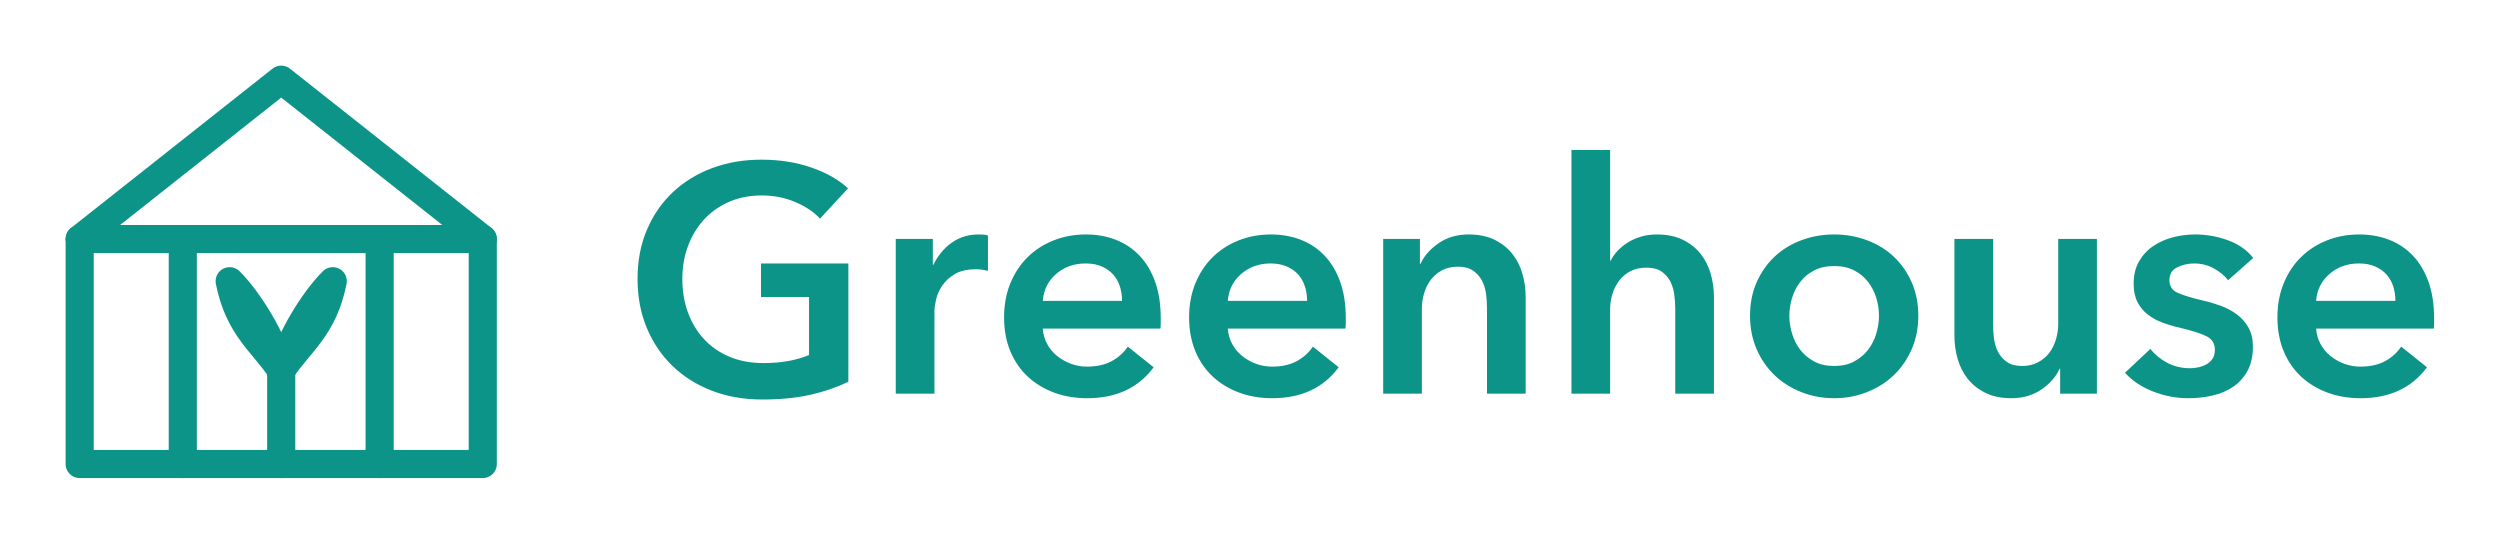
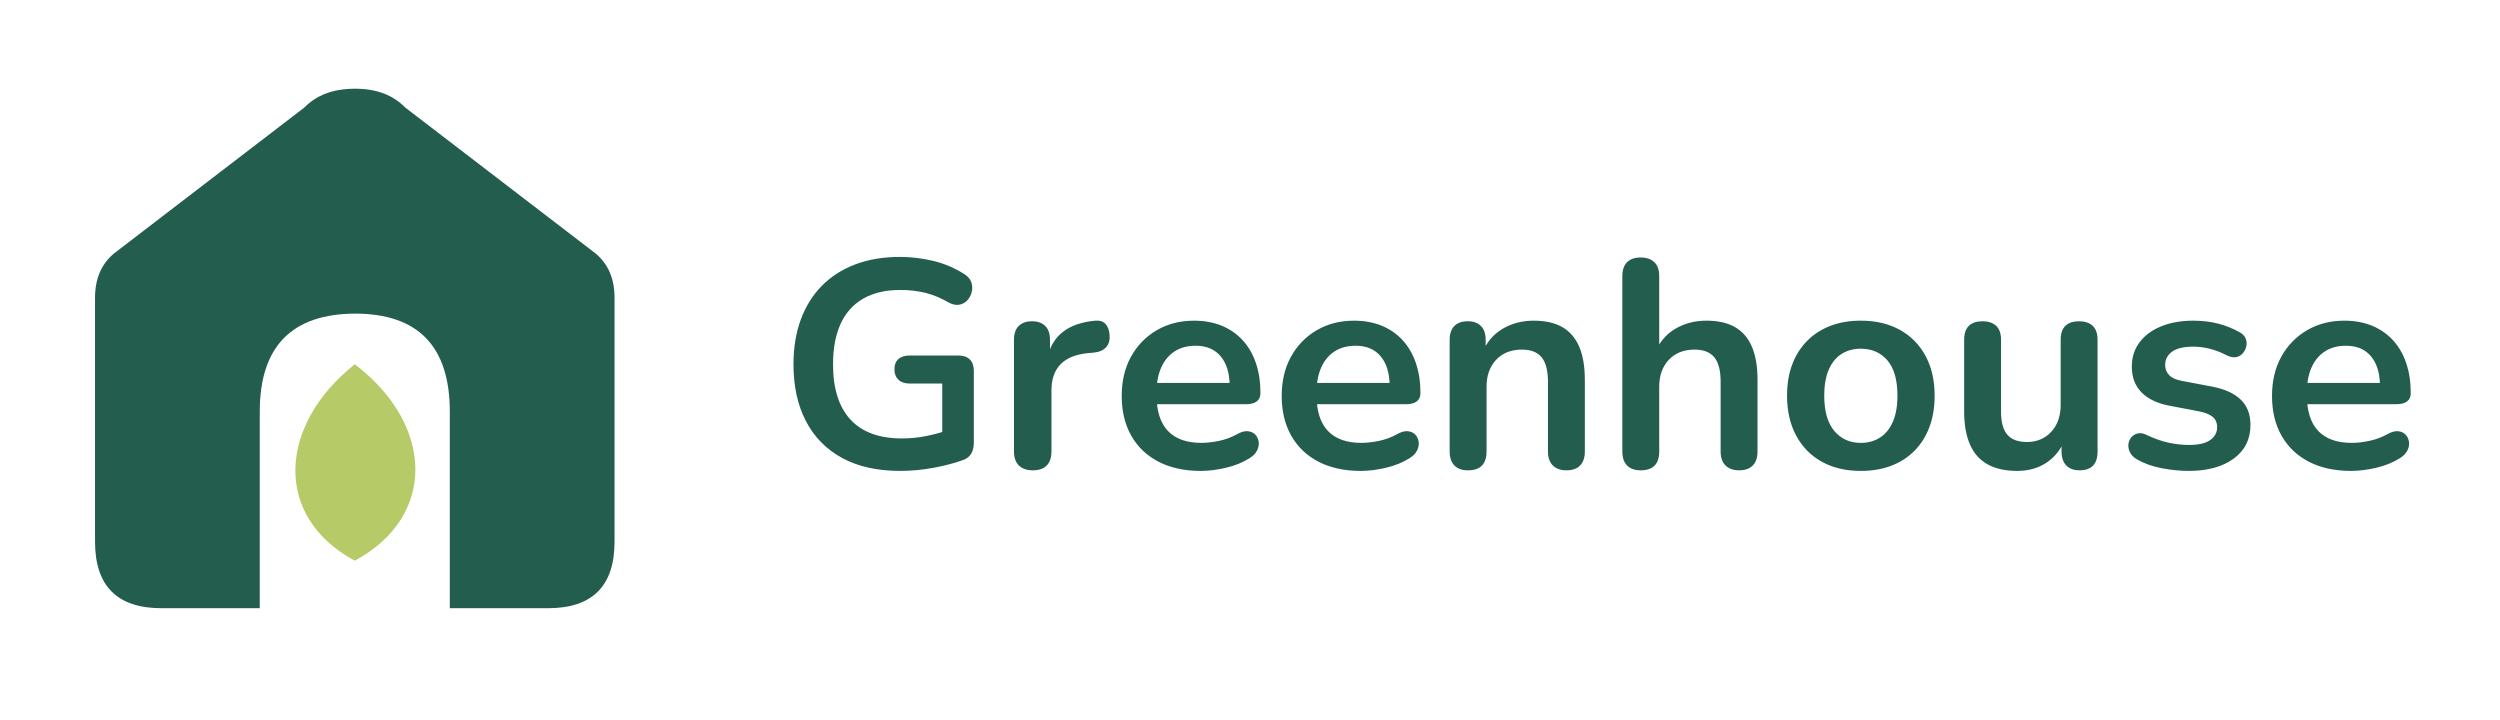
- <svg xmlns="http://www.w3.org/2000/svg" viewBox="5.0 5.0 533.4 116.0" role="img" aria-label="Greenhouse" color="#0D9488">
-   <g fill="none" stroke="currentColor" stroke-width="6" stroke-linecap="round" stroke-linejoin="round">
-     <path d="M22 104 L22 56 L65 22 L108 56 L108 104 Z" />
-     <path d="M22 56 L108 56" />
-     <path d="M44 56 L44 104" />
-     <path d="M86 56 L86 104" />
-     <path d="M65 104 L65 84" />
-     <path d="M65 84 C69 78 74 75 76 65 C72 69 67 77 65 84 Z" />
-     <path d="M65 84 C61 78 56 75 54 65 C58 69 63 77 65 84 Z" />
+ <svg xmlns="http://www.w3.org/2000/svg" viewBox="0 0 347.25 100" role="img" aria-label="Greenhouse">
+   <g transform="translate(0 0) scale(.44)">
+     <path d="M112.4 28C105 28 100 30 96 34L36 80Q30 85 30 94V171Q30 192 51 192H82V130Q82 99 112.4 99Z M112 99Q142 99 142 130V192H173Q194 192 194 171V94Q194 85 188 80L128 34C124 30 119 28 112 28Z" fill="#235D4D" />
+     <path d="M112 177C86 163 88 134 112 115C137 134 138 163 112 177Z" fill="#B6CA68" />
  </g>
-   <g transform="translate(138.00 89.00) scale(0.06878 -0.06878)">
-     <path d="M698 37Q644 11 579.5 -3.5Q515 -18 431 -18Q345 -18 274.0 9.5Q203 37 152.0 86.5Q101 136 72.5 204.5Q44 273 44 356Q44 441 73.5 509.5Q103 578 154.5 626.0Q206 674 276.0 700.0Q346 726 428 726Q513 726 583.5 701.5Q654 677 697 637L610 543Q583 573 534.5 594.0Q486 615 429 615Q373 615 327.5 595.0Q282 575 250.0 540.0Q218 505 200.5 458.0Q183 411 183 356Q183 299 200.5 251.5Q218 204 250.5 169.0Q283 134 329.5 114.5Q376 95 435 95Q516 95 576 120V300H427V404H698ZM845 480H960V400H962Q982 442 1018.0 468.0Q1054 494 1102 494Q1109 494 1117.0 493.5Q1125 493 1131 491V381Q1119 384 1110.5 385.0Q1102 386 1094 386Q1053 386 1028.0 371.0Q1003 356 989.0 335.0Q975 314 970.0 292.0Q965 270 965 257V0H845ZM1547 288Q1547 311 1540.5 332.0Q1534 353 1520.0 369.0Q1506 385 1484.5 394.5Q1463 404 1434 404Q1380 404 1342.5 371.5Q1305 339 1301 288ZM1667 234Q1667 226 1667.0 218.0Q1667 210 1666 202H1301Q1303 176 1314.5 154.5Q1326 133 1345.0 117.5Q1364 102 1388.0 93.0Q1412 84 1438 84Q1483 84 1514.0 100.5Q1545 117 1565 146L1645 82Q1574 -14 1439 -14Q1383 -14 1336.0 3.5Q1289 21 1254.5 53.0Q1220 85 1200.5 131.5Q1181 178 1181 237Q1181 295 1200.5 342.5Q1220 390 1254.0 423.5Q1288 457 1334.5 475.5Q1381 494 1435 494Q1485 494 1527.5 477.5Q1570 461 1601.0 428.5Q1632 396 1649.5 347.5Q1667 299 1667 234ZM2121 288Q2121 311 2114.5 332.0Q2108 353 2094.0 369.0Q2080 385 2058.5 394.5Q2037 404 2008 404Q1954 404 1916.5 371.5Q1879 339 1875 288ZM2241 234Q2241 226 2241.0 218.0Q2241 210 2240 202H1875Q1877 176 1888.5 154.5Q1900 133 1919.0 117.5Q1938 102 1962.0 93.0Q1986 84 2012 84Q2057 84 2088.0 100.5Q2119 117 2139 146L2219 82Q2148 -14 2013 -14Q1957 -14 1910.0 3.5Q1863 21 1828.5 53.0Q1794 85 1774.5 131.5Q1755 178 1755 237Q1755 295 1774.5 342.5Q1794 390 1828.0 423.5Q1862 457 1908.5 475.5Q1955 494 2009 494Q2059 494 2101.5 477.5Q2144 461 2175.0 428.5Q2206 396 2223.5 347.5Q2241 299 2241 234ZM2357 480H2471V403H2473Q2489 439 2528.5 466.5Q2568 494 2622 494Q2669 494 2702.5 477.5Q2736 461 2757.5 434.0Q2779 407 2789.0 372.0Q2799 337 2799 300V0H2679V266Q2679 287 2676.0 310.0Q2673 333 2663.0 351.5Q2653 370 2635.5 382.0Q2618 394 2589 394Q2560 394 2539.0 382.5Q2518 371 2504.5 353.0Q2491 335 2484.0 311.5Q2477 288 2477 264V0H2357ZM3206 494Q3253 494 3286.5 477.5Q3320 461 3341.5 434.0Q3363 407 3373.0 372.0Q3383 337 3383 300V0H3263V264Q3263 285 3260.0 307.5Q3257 330 3247.5 348.5Q3238 367 3220.5 379.0Q3203 391 3174 391Q3145 391 3124.0 380.0Q3103 369 3089.0 350.5Q3075 332 3068.0 309.0Q3061 286 3061 262V0H2941V756H3061V413H3063Q3070 428 3083.5 442.5Q3097 457 3115.0 468.5Q3133 480 3156.0 487.0Q3179 494 3206 494ZM3495 242Q3495 299 3515.5 345.5Q3536 392 3571.0 425.0Q3606 458 3654.0 476.0Q3702 494 3756 494Q3810 494 3858.0 476.0Q3906 458 3941.0 425.0Q3976 392 3996.5 345.5Q4017 299 4017 242Q4017 185 3996.5 138.0Q3976 91 3941.0 57.5Q3906 24 3858.0 5.0Q3810 -14 3756 -14Q3702 -14 3654.0 5.0Q3606 24 3571.0 57.5Q3536 91 3515.5 138.0Q3495 185 3495 242ZM3617 242Q3617 214 3625.5 186.0Q3634 158 3651.0 136.0Q3668 114 3694.0 100.0Q3720 86 3756 86Q3792 86 3818.0 100.0Q3844 114 3861.0 136.0Q3878 158 3886.5 186.0Q3895 214 3895 242Q3895 270 3886.5 297.5Q3878 325 3861.0 347.0Q3844 369 3818.0 382.5Q3792 396 3756 396Q3720 396 3694.0 382.5Q3668 369 3651.0 347.0Q3634 325 3625.5 297.5Q3617 270 3617 242ZM4571 0H4457V77H4455Q4439 41 4399.5 13.5Q4360 -14 4306 -14Q4259 -14 4225.5 2.5Q4192 19 4170.5 46.0Q4149 73 4139.0 108.0Q4129 143 4129 180V480H4249V214Q4249 193 4252.0 170.0Q4255 147 4265.0 128.5Q4275 110 4292.5 98.0Q4310 86 4339 86Q4367 86 4388.5 97.5Q4410 109 4423.5 127.0Q4437 145 4444.0 168.5Q4451 192 4451 216V480H4571ZM4978 352Q4962 373 4934.0 388.5Q4906 404 4873 404Q4844 404 4820.0 392.0Q4796 380 4796 352Q4796 324 4822.5 312.5Q4849 301 4900 289Q4927 283 4954.5 273.0Q4982 263 5004.5 246.5Q5027 230 5041.0 205.5Q5055 181 5055 146Q5055 102 5038.5 71.5Q5022 41 4994.5 22.0Q4967 3 4930.5 -5.5Q4894 -14 4855 -14Q4799 -14 4746.0 6.5Q4693 27 4658 65L4737 139Q4757 113 4789.0 96.0Q4821 79 4860 79Q4873 79 4886.5 82.0Q4900 85 4911.5 91.5Q4923 98 4930.0 109.0Q4937 120 4937 136Q4937 166 4909.5 179.0Q4882 192 4827 205Q4800 211 4774.5 220.5Q4749 230 4729.0 245.5Q4709 261 4697.0 284.0Q4685 307 4685 341Q4685 381 4701.5 410.0Q4718 439 4745.0 457.5Q4772 476 4806.0 485.0Q4840 494 4876 494Q4928 494 4977.5 476.0Q5027 458 5056 421ZM5497 288Q5497 311 5490.5 332.0Q5484 353 5470.0 369.0Q5456 385 5434.5 394.5Q5413 404 5384 404Q5330 404 5292.5 371.5Q5255 339 5251 288ZM5617 234Q5617 226 5617.0 218.0Q5617 210 5616 202H5251Q5253 176 5264.5 154.5Q5276 133 5295.0 117.5Q5314 102 5338.0 93.0Q5362 84 5388 84Q5433 84 5464.0 100.5Q5495 117 5515 146L5595 82Q5524 -14 5389 -14Q5333 -14 5286.0 3.5Q5239 21 5204.5 53.0Q5170 85 5150.5 131.5Q5131 178 5131 237Q5131 295 5150.5 342.5Q5170 390 5204.0 423.5Q5238 457 5284.5 475.5Q5331 494 5385 494Q5435 494 5477.5 477.5Q5520 461 5551.0 428.5Q5582 396 5599.5 347.5Q5617 299 5617 234Z" fill="currentColor" />
-   </g>
+   <path transform="translate(108 65) scale(0.041 -0.041)" fill="#235D4D" d="M416 -10Q299 -10 218.5 34.0Q138 78 96.0 159.0Q54 240 54 351Q54 435 78.5 502.0Q103 569 149.5 616.5Q196 664 263.0 689.5Q330 715 415 715Q471 715 527.5 701.5Q584 688 634 656Q651 645 656.5 629.0Q662 613 658.0 596.5Q654 580 643.0 568.0Q632 556 615.5 553.0Q599 550 579 561Q541 583 502.0 593.0Q463 603 415 603Q341 603 290.0 573.5Q239 544 213.5 488.0Q188 432 188 351Q188 228 247.0 164.0Q306 100 422 100Q462 100 503.0 108.0Q544 116 583 130L558 73V286H448Q423 286 409.5 299.0Q396 312 396 334Q396 357 409.5 369.0Q423 381 448 381H613Q638 381 651.5 367.5Q665 354 665 329V86Q665 64 656.5 49.0Q648 34 629 27Q585 11 528.0 0.5Q471 -10 416 -10ZM865 -8Q834 -8 817.5 8.5Q801 25 801 56V434Q801 465 817.0 481.0Q833 497 862 497Q891 497 907.0 481.0Q923 465 923 434V371H913Q927 431 968.0 462.0Q1009 493 1077 499Q1098 501 1110.5 488.5Q1123 476 1125 450Q1127 425 1113.5 409.5Q1100 394 1073 391L1051 389Q990 383 959.0 351.5Q928 320 928 263V56Q928 25 912.0 8.5Q896 -8 865 -8ZM1434 -10Q1351 -10 1291.0 21.0Q1231 52 1198.5 109.0Q1166 166 1166 244Q1166 320 1197.5 377.0Q1229 434 1284.5 466.5Q1340 499 1411 499Q1463 499 1504.5 482.0Q1546 465 1575.5 433.0Q1605 401 1620.5 355.5Q1636 310 1636 253Q1636 235 1623.5 225.5Q1611 216 1588 216H1267V288H1548L1532 273Q1532 319 1518.5 350.0Q1505 381 1479.5 397.5Q1454 414 1416 414Q1374 414 1344.5 394.5Q1315 375 1299.5 339.5Q1284 304 1284 255V248Q1284 166 1322.5 125.5Q1361 85 1436 85Q1462 85 1494.5 91.5Q1527 98 1556 114Q1577 126 1593.0 124.5Q1609 123 1618.5 113.0Q1628 103 1630.0 88.5Q1632 74 1624.5 59.0Q1617 44 1599 33Q1564 11 1518.5 0.5Q1473 -10 1434 -10ZM1976 -10Q1893 -10 1833.0 21.0Q1773 52 1740.5 109.0Q1708 166 1708 244Q1708 320 1739.5 377.0Q1771 434 1826.5 466.5Q1882 499 1953 499Q2005 499 2046.5 482.0Q2088 465 2117.5 433.0Q2147 401 2162.5 355.5Q2178 310 2178 253Q2178 235 2165.5 225.5Q2153 216 2130 216H1809V288H2090L2074 273Q2074 319 2060.5 350.0Q2047 381 2021.5 397.5Q1996 414 1958 414Q1916 414 1886.5 394.5Q1857 375 1841.5 339.5Q1826 304 1826 255V248Q1826 166 1864.5 125.5Q1903 85 1978 85Q2004 85 2036.5 91.5Q2069 98 2098 114Q2119 126 2135.0 124.5Q2151 123 2160.5 113.0Q2170 103 2172.0 88.5Q2174 74 2166.5 59.0Q2159 44 2141 33Q2106 11 2060.5 0.5Q2015 -10 1976 -10ZM2339 -8Q2309 -8 2293.0 8.5Q2277 25 2277 56V434Q2277 465 2293.0 481.0Q2309 497 2338 497Q2367 497 2383.0 481.0Q2399 465 2399 434V366L2388 391Q2410 444 2456.5 471.5Q2503 499 2562 499Q2621 499 2659.0 477.0Q2697 455 2716.0 410.5Q2735 366 2735 298V56Q2735 25 2719.0 8.5Q2703 -8 2673 -8Q2643 -8 2626.5 8.5Q2610 25 2610 56V292Q2610 349 2588.5 375.0Q2567 401 2522 401Q2467 401 2434.5 366.5Q2402 332 2402 275V56Q2402 -8 2339 -8ZM2924 -8Q2894 -8 2878.0 8.5Q2862 25 2862 56V650Q2862 681 2878.0 697.0Q2894 713 2924 713Q2954 713 2970.5 697.0Q2987 681 2987 650V391H2973Q2995 444 3041.5 471.5Q3088 499 3147 499Q3206 499 3244.0 477.0Q3282 455 3301.0 410.5Q3320 366 3320 298V56Q3320 25 3304.0 8.5Q3288 -8 3258 -8Q3228 -8 3211.5 8.5Q3195 25 3195 56V292Q3195 349 3173.5 375.0Q3152 401 3107 401Q3052 401 3019.5 366.5Q2987 332 2987 275V56Q2987 -8 2924 -8ZM3670 -10Q3594 -10 3538.0 21.0Q3482 52 3451.0 109.5Q3420 167 3420 245Q3420 304 3437.5 350.5Q3455 397 3488.0 430.5Q3521 464 3567.0 481.5Q3613 499 3670 499Q3746 499 3802.0 468.0Q3858 437 3889.0 380.0Q3920 323 3920 245Q3920 186 3902.5 139.0Q3885 92 3852.0 58.5Q3819 25 3773.0 7.5Q3727 -10 3670 -10ZM3670 85Q3707 85 3735.0 103.0Q3763 121 3778.5 156.5Q3794 192 3794 245Q3794 325 3760.0 364.5Q3726 404 3670 404Q3633 404 3605.0 386.5Q3577 369 3561.5 333.5Q3546 298 3546 245Q3546 166 3580.0 125.5Q3614 85 3670 85ZM4200 -10Q4139 -10 4099.0 12.5Q4059 35 4039.5 80.0Q4020 125 4020 192V434Q4020 466 4036.0 481.5Q4052 497 4082 497Q4112 497 4128.5 481.5Q4145 466 4145 434V190Q4145 138 4166.0 113.0Q4187 88 4233 88Q4283 88 4315.0 122.5Q4347 157 4347 214V434Q4347 466 4363.0 481.5Q4379 497 4409 497Q4439 497 4455.5 481.5Q4472 466 4472 434V56Q4472 -8 4411 -8Q4382 -8 4366.0 8.5Q4350 25 4350 56V132L4364 102Q4343 48 4300.5 19.0Q4258 -10 4200 -10ZM4781 -10Q4738 -10 4690.0 -1.0Q4642 8 4604 30Q4588 40 4581.5 53.5Q4575 67 4576.5 80.5Q4578 94 4586.5 104.0Q4595 114 4608.5 117.0Q4622 120 4638 112Q4678 93 4713.0 85.5Q4748 78 4782 78Q4830 78 4853.5 94.5Q4877 111 4877 138Q4877 161 4861.5 173.5Q4846 186 4815 192L4715 211Q4653 223 4620.5 256.5Q4588 290 4588 343Q4588 391 4614.5 426.0Q4641 461 4688.0 480.0Q4735 499 4796 499Q4840 499 4878.5 489.5Q4917 480 4953 460Q4968 452 4973.5 439.0Q4979 426 4976.0 412.5Q4973 399 4964.0 388.5Q4955 378 4941.5 375.5Q4928 373 4911 381Q4880 397 4851.5 404.0Q4823 411 4797 411Q4748 411 4724.5 394.0Q4701 377 4701 349Q4701 328 4715.0 314.0Q4729 300 4758 295L4858 276Q4923 264 4956.5 232.0Q4990 200 4990 146Q4990 73 4933.0 31.5Q4876 -10 4781 -10ZM5331 -10Q5248 -10 5188.0 21.0Q5128 52 5095.5 109.0Q5063 166 5063 244Q5063 320 5094.5 377.0Q5126 434 5181.5 466.5Q5237 499 5308 499Q5360 499 5401.5 482.0Q5443 465 5472.5 433.0Q5502 401 5517.5 355.5Q5533 310 5533 253Q5533 235 5520.5 225.5Q5508 216 5485 216H5164V288H5445L5429 273Q5429 319 5415.5 350.0Q5402 381 5376.5 397.5Q5351 414 5313 414Q5271 414 5241.5 394.5Q5212 375 5196.5 339.5Q5181 304 5181 255V248Q5181 166 5219.5 125.5Q5258 85 5333 85Q5359 85 5391.5 91.5Q5424 98 5453 114Q5474 126 5490.0 124.5Q5506 123 5515.5 113.0Q5525 103 5527.0 88.5Q5529 74 5521.5 59.0Q5514 44 5496 33Q5461 11 5415.5 0.5Q5370 -10 5331 -10Z" />
</svg>
